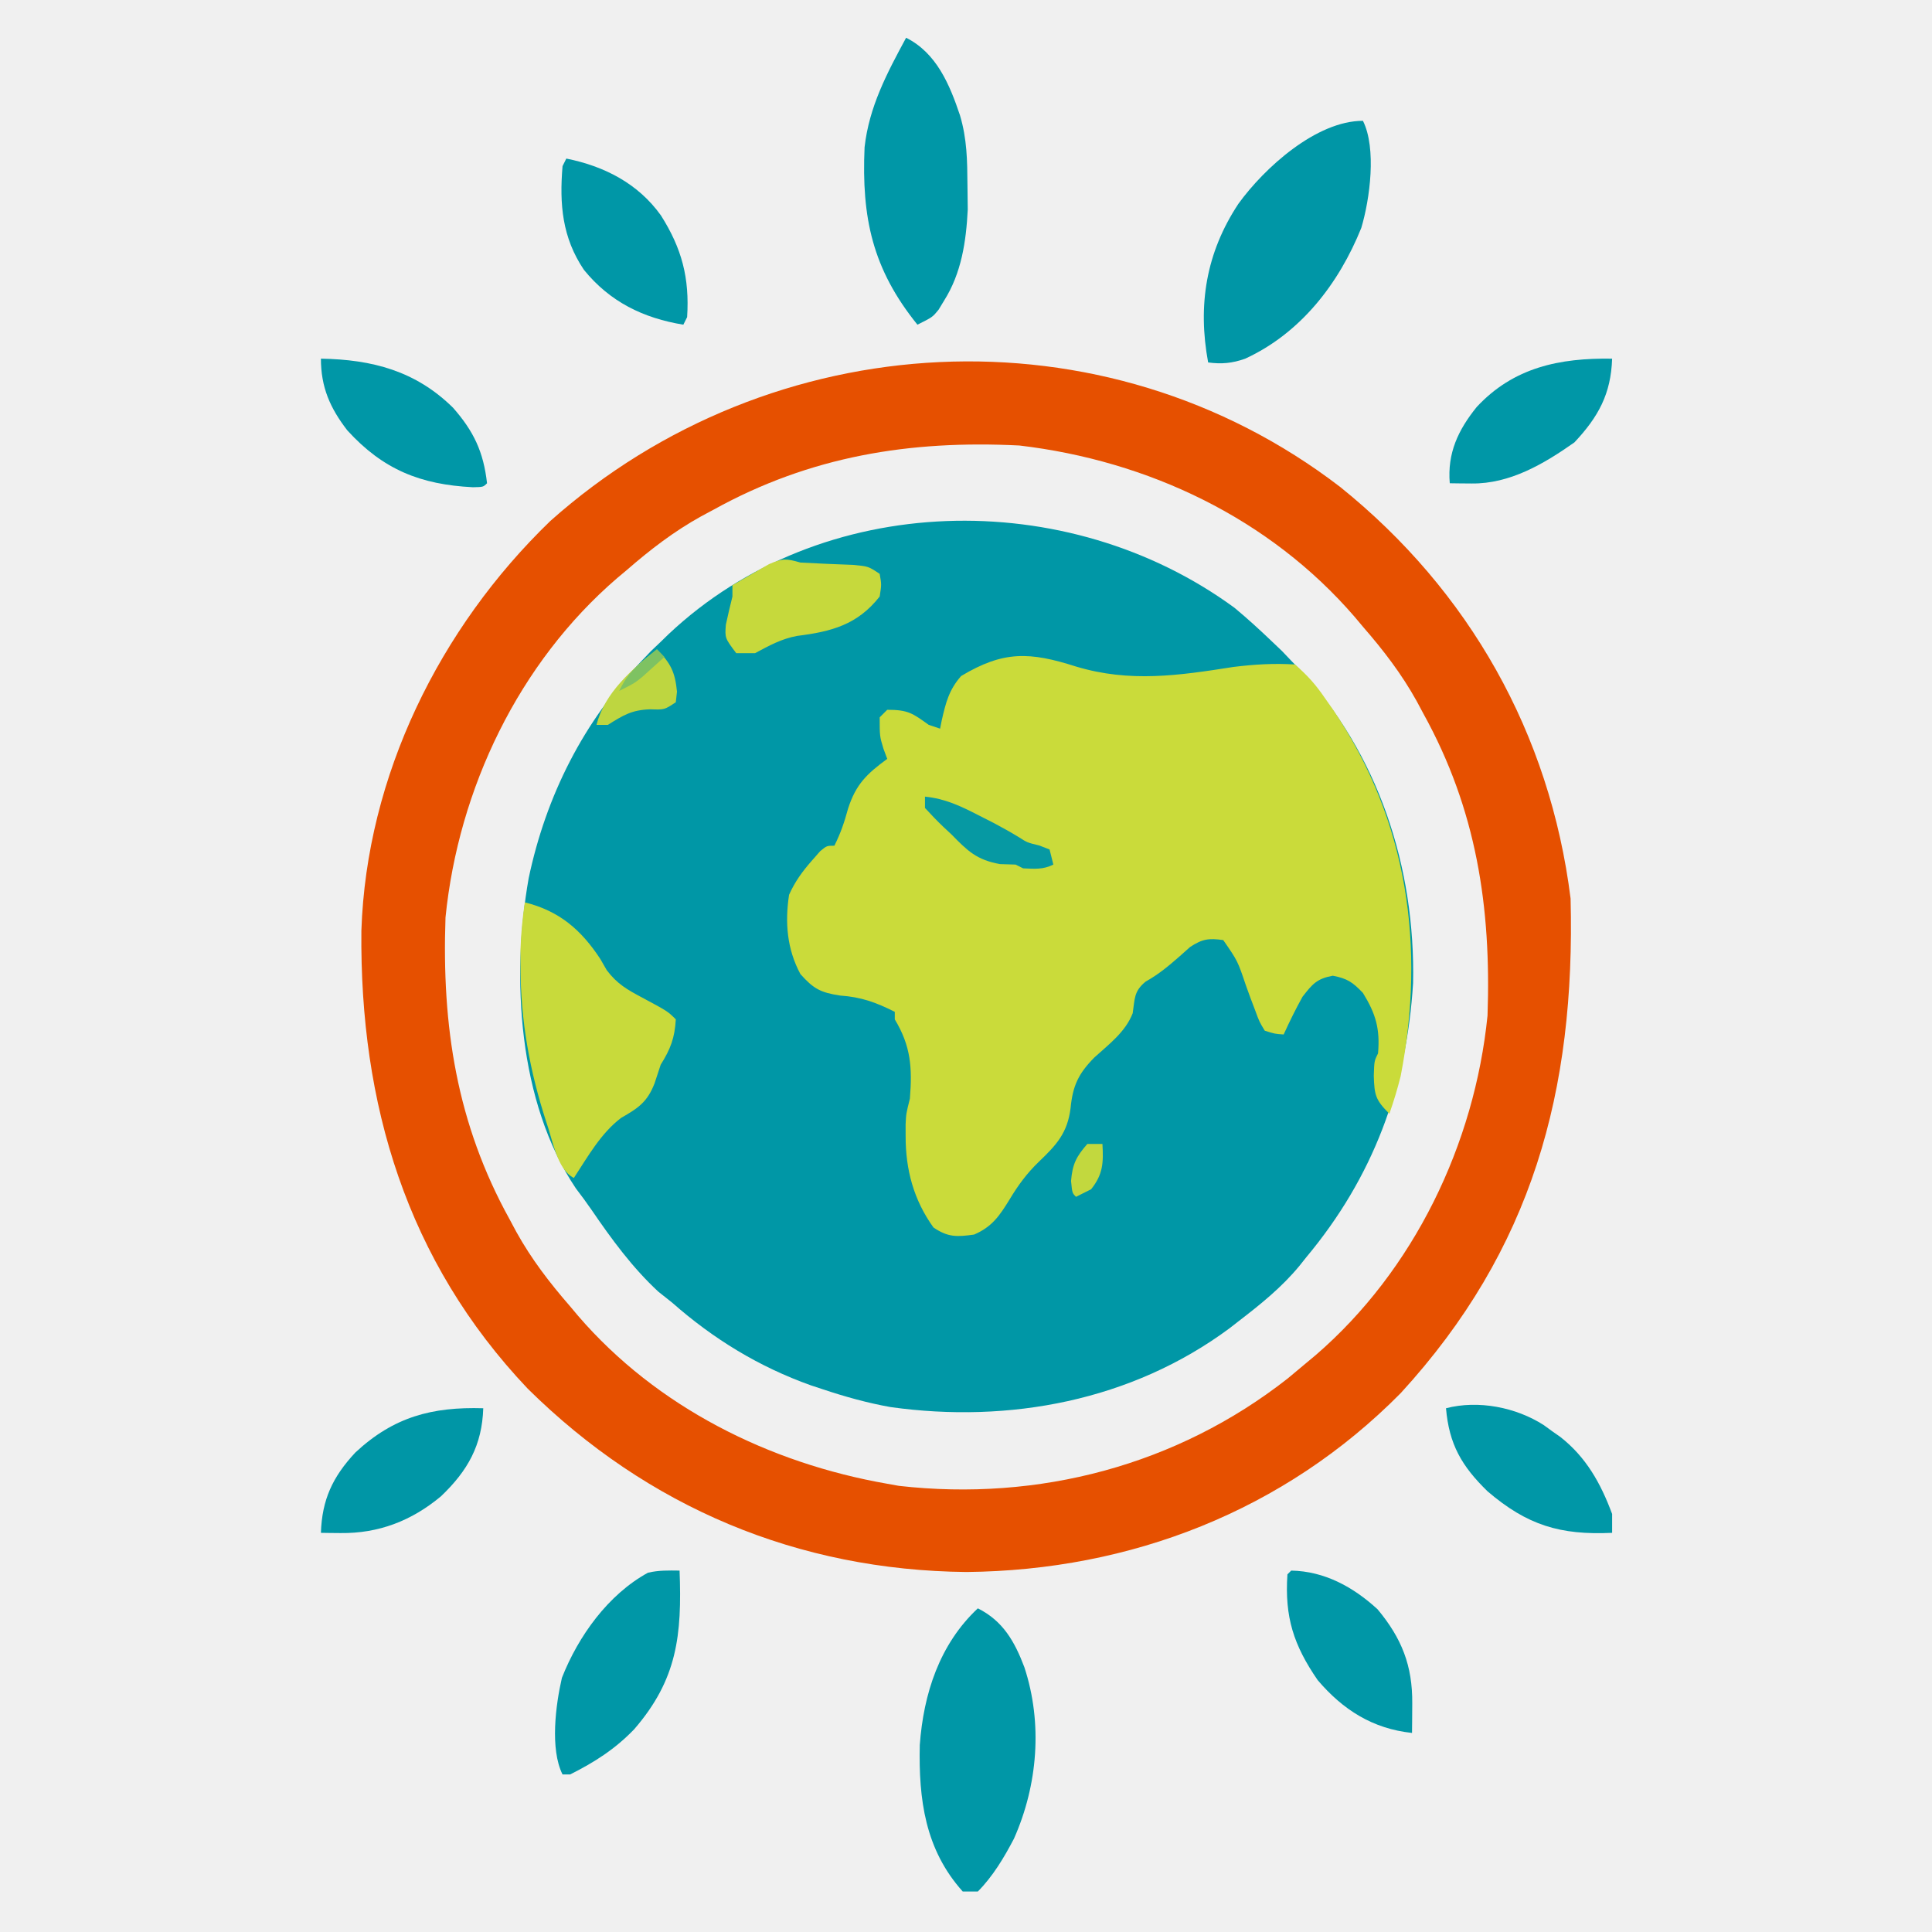
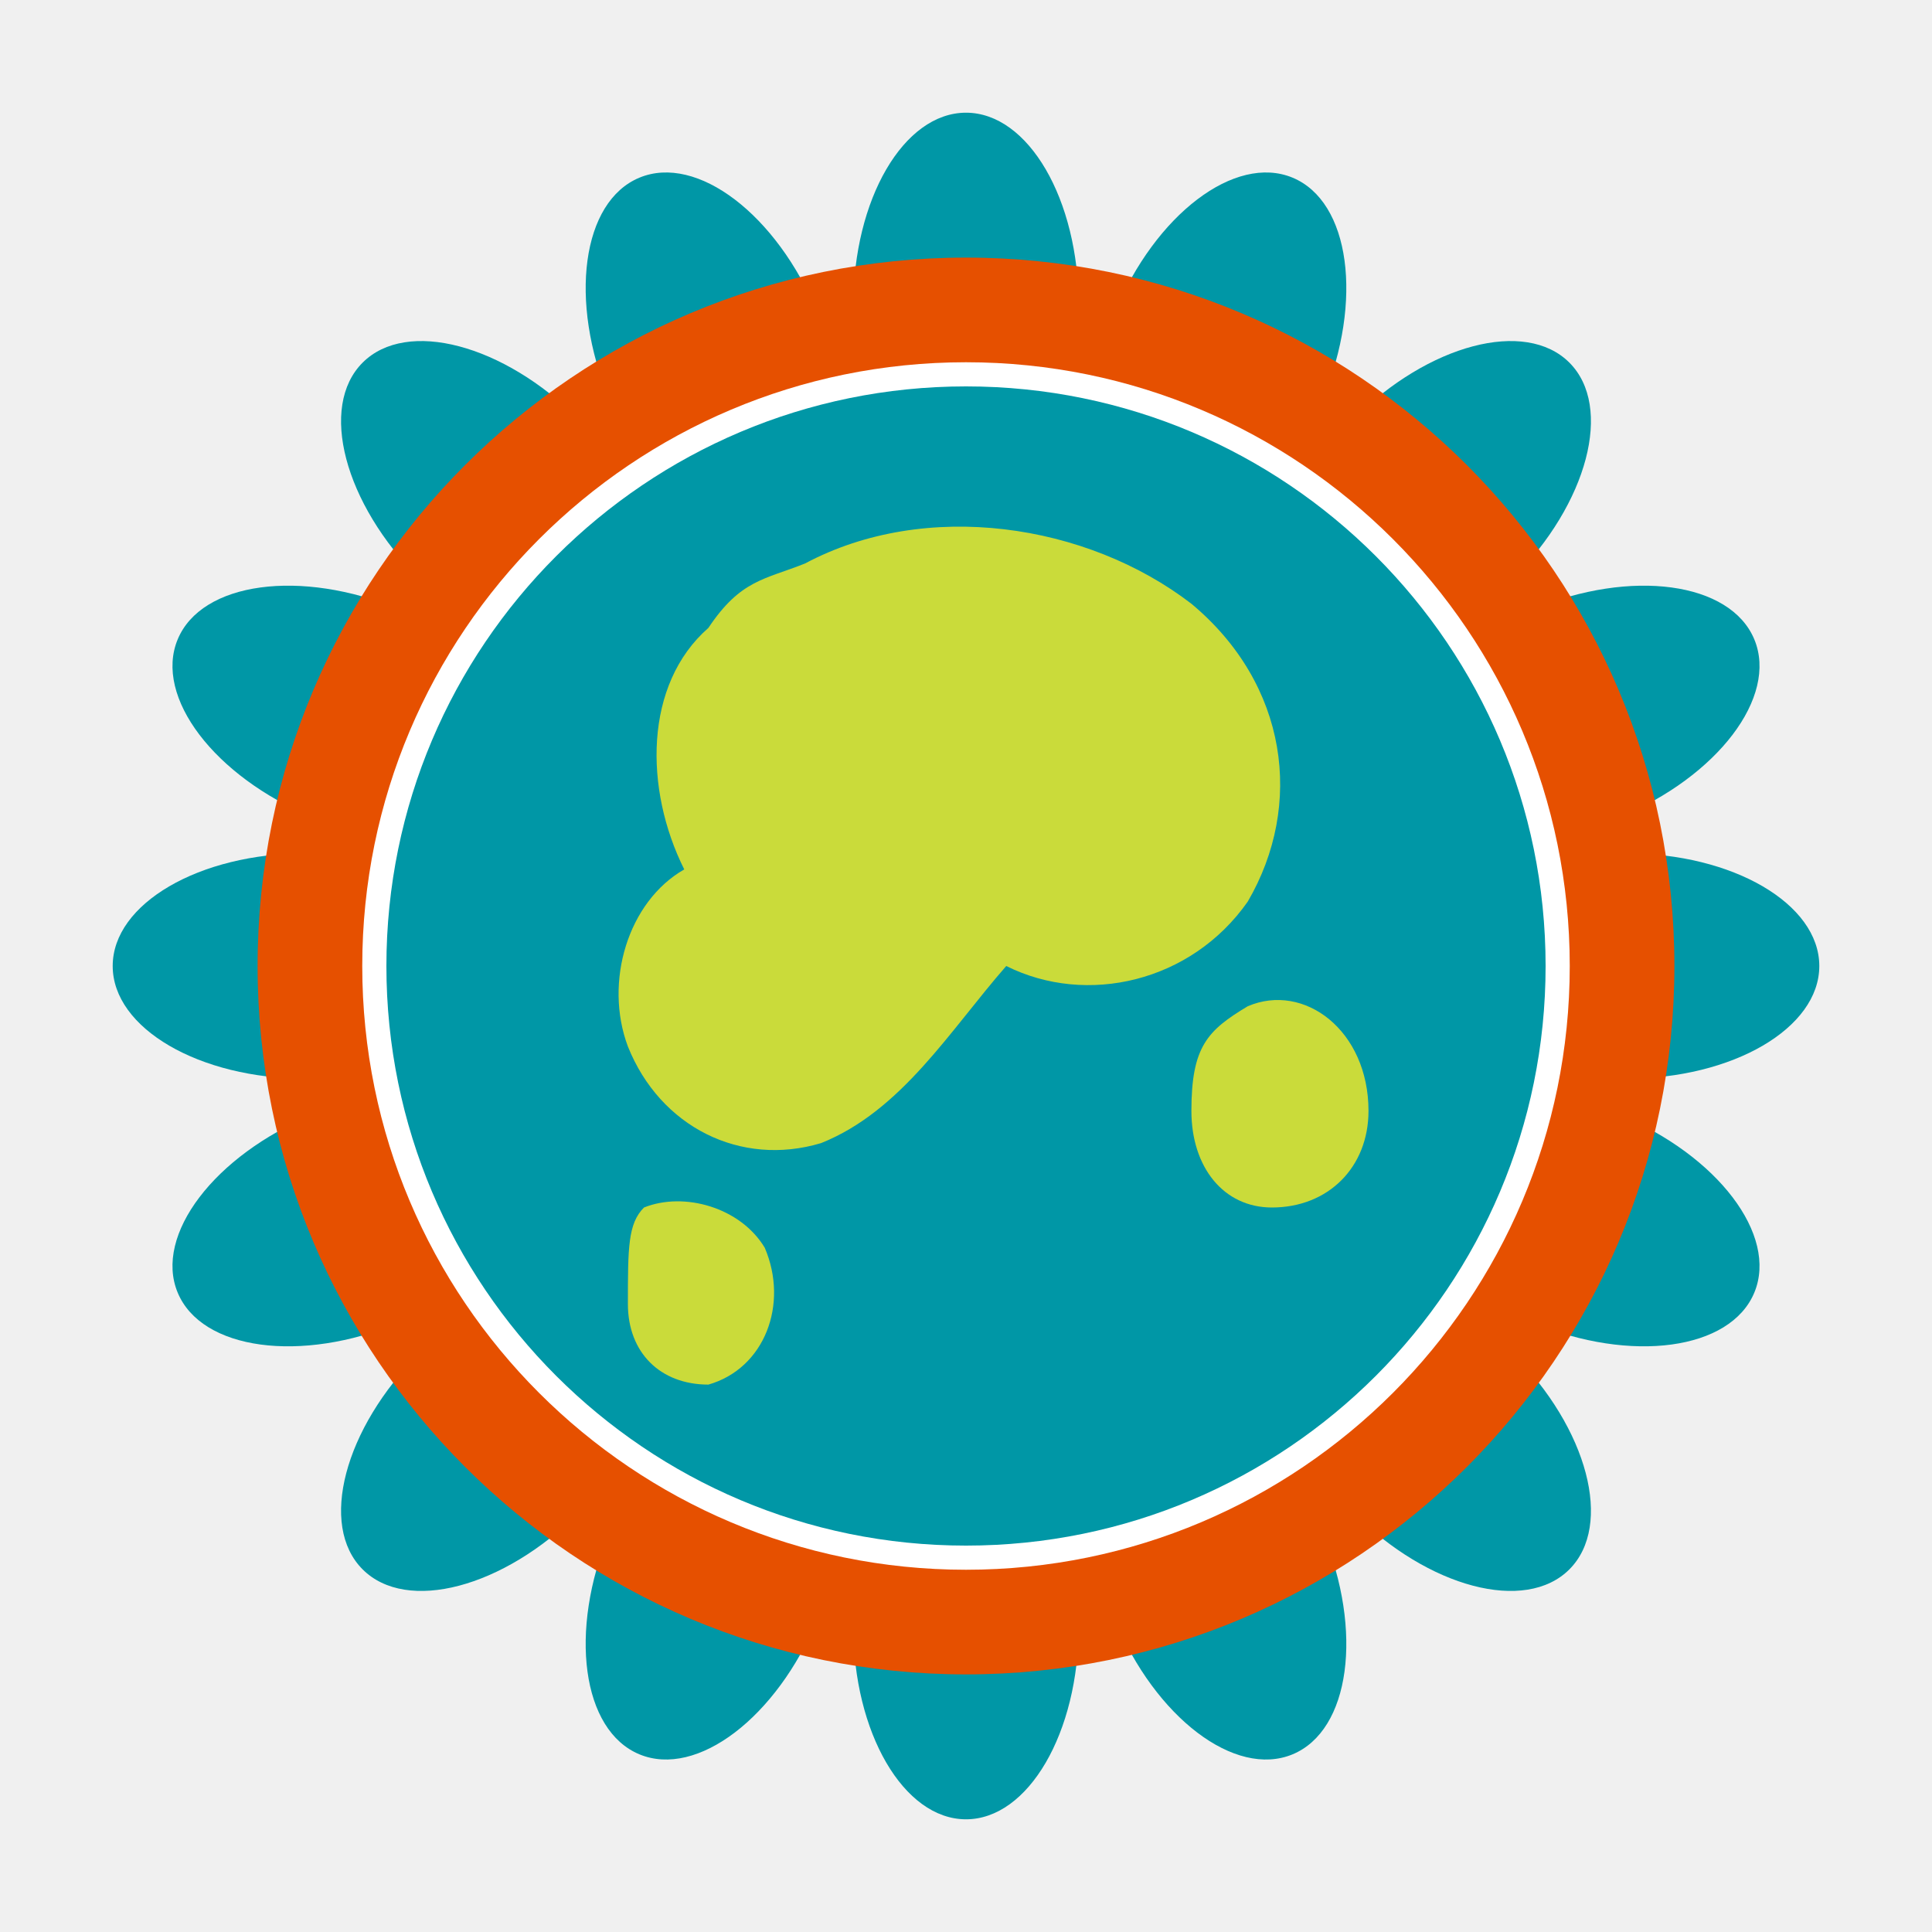
<svg xmlns="http://www.w3.org/2000/svg" viewBox="0 0 24 24">
-   <g transform="translate(0 0) scale(0.0469)">
-     <path d="M0 0 C3.458 2.877 6.755 5.886 10 9 C10.846 9.804 11.691 10.609 12.562 11.438 C13.769 12.706 13.769 12.706 15 14 C15.654 14.67 16.307 15.341 16.98 16.031 C38.109 38.433 47.922 68.881 47.281 99.402 C45.6 126.889 36.679 150.826 19 172 C18.406 172.746 17.811 173.493 17.199 174.262 C12.485 179.989 6.863 184.492 1 189 C-0.172 189.913 -0.172 189.913 -1.367 190.844 C-27.257 210.022 -59.662 216.089 -91.121 211.691 C-97.249 210.599 -103.099 208.965 -109 207 C-110.056 206.652 -111.111 206.304 -112.199 205.945 C-125.975 201.031 -138.063 193.646 -149 184 C-150.196 183.051 -151.393 182.102 -152.625 181.125 C-159.503 174.757 -165.025 167.205 -170.297 159.484 C-171.634 157.534 -173.044 155.633 -174.48 153.754 C-189.802 130.926 -191.605 97.847 -186.969 71.598 C-182.369 49.768 -172.448 30.096 -157 14 C-155.793 12.732 -155.793 12.732 -154.562 11.438 C-153.717 10.633 -152.871 9.829 -152 9 C-151.33 8.346 -150.659 7.693 -149.969 7.02 C-109.47 -31.178 -44.277 -32.456 0 0 Z " fill="#0097A6" transform="translate(327,161)" />
-     <path d="M0 0 C34.151 27.495 55.536 65.285 61 109 C62.29 159.97 50.846 202.006 16 240 C-14.813 271.193 -55.547 286.946 -99 287.375 C-143.679 286.934 -183.387 270.265 -215.207 238.832 C-247.323 204.984 -259.734 163.367 -259.281 117.5 C-257.926 76.543 -238.613 37.355 -209.262 9.016 C-150.678 -43.194 -62.623 -48.069 0 0 Z M-166 6 C-167.079 6.577 -168.158 7.155 -169.27 7.75 C-176.52 11.771 -182.756 16.567 -189 22 C-190.232 23.031 -190.232 23.031 -191.488 24.082 C-217.61 46.538 -233.56 79.901 -237 114 C-238.001 142.769 -234.062 168.594 -220 194 C-219.423 195.079 -218.845 196.158 -218.25 197.27 C-214.229 204.519 -209.433 210.756 -204 217 C-203.301 217.833 -202.603 218.665 -201.883 219.523 C-181.033 243.734 -151.204 258.558 -120 264 C-118.476 264.275 -118.476 264.275 -116.922 264.555 C-79.904 268.758 -43.274 259.139 -13.938 236.125 C-12.283 234.76 -10.637 233.385 -9 232 C-7.782 230.985 -7.782 230.985 -6.539 229.949 C19.519 207.467 35.564 174.06 39 140 C40.001 111.231 36.062 85.406 22 60 C21.134 58.382 21.134 58.382 20.25 56.73 C16.229 49.481 11.433 43.244 6 37 C5.301 36.167 4.603 35.335 3.883 34.477 C-18.72 8.231 -50.925 -6.984 -85 -11 C-114.046 -12.451 -140.385 -8.178 -166 6 Z " fill="#E65000" transform="translate(355,129)" />
-     <path d="M0 0 C14.222 4.266 27.118 2.374 41.613 0.094 C47.165 -0.591 52.352 -0.914 57.938 -0.562 C61.38 2.463 63.412 4.74 65.938 8.438 C67.067 10.05 67.067 10.05 68.219 11.695 C87.817 40.897 92.557 74.207 85.938 108.438 C85.085 111.864 84.105 115.102 82.938 118.438 C79.259 114.759 78.971 113.531 78.812 108.375 C78.938 104.438 78.938 104.438 79.938 102.438 C80.497 95.949 79.351 91.973 75.938 86.438 C73.243 83.601 71.776 82.595 67.938 81.875 C63.733 82.663 62.569 84.063 59.938 87.438 C58.121 90.706 56.489 94.036 54.938 97.438 C52.598 97.277 52.598 97.277 49.938 96.438 C48.496 94.066 48.496 94.066 47.375 91 C46.965 89.921 46.555 88.842 46.133 87.73 C45.738 86.644 45.344 85.557 44.938 84.438 C42.751 77.944 42.751 77.944 38.938 72.438 C35.11 71.9 33.416 72.123 30.156 74.266 C29.259 75.065 28.362 75.864 27.438 76.688 C24.433 79.32 21.87 81.476 18.375 83.438 C15.235 86.014 15.536 87.949 14.957 91.801 C13.027 96.792 8.674 100.013 4.785 103.543 C0.58 107.818 -0.921 110.983 -1.5 116.938 C-2.326 123.547 -5.225 126.673 -9.875 131.125 C-13.096 134.227 -15.386 137.355 -17.688 141.188 C-20.312 145.46 -22.309 148.4 -27.062 150.438 C-31.62 151.069 -33.974 151.18 -37.812 148.562 C-43.042 141.299 -45.21 133.252 -45.188 124.375 C-45.191 122.842 -45.191 122.842 -45.195 121.277 C-45.062 118.438 -45.062 118.438 -44.062 114.438 C-43.401 106.244 -43.798 100.501 -48.062 93.438 C-48.062 92.778 -48.062 92.118 -48.062 91.438 C-53.079 88.929 -56.928 87.516 -62.562 87.125 C-67.76 86.331 -69.585 85.329 -73.062 81.438 C-76.61 74.815 -77.187 67.794 -76.062 60.438 C-74.517 56.985 -72.552 54.269 -70.062 51.438 C-68.949 50.169 -68.949 50.169 -67.812 48.875 C-66.062 47.438 -66.062 47.438 -64.062 47.438 C-62.366 44.044 -61.43 41.239 -60.438 37.625 C-58.367 31.17 -55.47 28.403 -50.062 24.438 C-50.392 23.551 -50.722 22.664 -51.062 21.75 C-52.062 18.438 -52.062 18.438 -52.062 13.438 C-51.403 12.777 -50.742 12.117 -50.062 11.438 C-44.533 11.438 -43.375 12.344 -39.062 15.438 C-38.072 15.768 -37.083 16.098 -36.062 16.438 C-35.916 15.701 -35.769 14.965 -35.617 14.207 C-34.535 9.499 -33.717 6.187 -30.5 2.5 C-19.243 -4.254 -12.315 -3.933 0 0 Z " fill="#CADB3A" transform="translate(285.0625,176.5625)" />
-     <path d="M0 0 C3.643 7.286 1.851 20.718 -0.438 28.375 C-6.405 43.199 -16.56 56.284 -31.215 63.016 C-34.598 64.211 -37.444 64.485 -41 64 C-43.812 48.804 -41.552 34.945 -33 22 C-26.118 12.462 -12.35 0 0 0 Z " fill="#0096A6" transform="translate(361,32)" />
-     <path d="M0 0 C9.149 2.287 14.918 7.257 20 15 C20.851 16.477 20.851 16.477 21.719 17.984 C24.464 21.613 27.121 23.127 31.125 25.25 C37.865 28.865 37.865 28.865 40 31 C39.721 35.932 38.583 38.886 36 43 C35.455 44.645 34.913 46.291 34.375 47.938 C32.485 52.828 30.112 54.477 25.527 57.086 C20.127 61.176 16.68 67.391 13 73 C8.515 70.757 7.353 62.807 5.75 58.355 C1.318 44.791 -1.15 31.215 -1.125 16.938 C-1.128 15.441 -1.13 13.944 -1.133 12.402 C-1.006 8.205 -0.594 4.155 0 0 Z " fill="#C8DA3B" transform="translate(139,239)" />
-     <path d="M0 0 C6.663 3.331 9.748 8.793 12.312 15.562 C17.213 30.405 15.888 46.802 9.559 61.02 C6.942 66.024 3.989 70.972 0 75 C-1.32 75 -2.64 75 -4 75 C-13.989 63.872 -15.697 50.594 -15.379 36.203 C-14.39 22.627 -10.157 9.511 0 0 Z " fill="#0097A7" transform="translate(259,426)" />
-     <path d="M0 0 C8.027 4.014 11.52 12.342 14.273 20.555 C16.133 26.814 16.203 32.466 16.25 39 C16.276 41.145 16.302 43.29 16.328 45.5 C15.9 53.981 14.664 62.326 10.062 69.625 C9.579 70.422 9.096 71.218 8.598 72.039 C7 74 7 74 3 76 C-8.923 61.237 -11.819 47.677 -11 29 C-9.808 18.296 -5.069 9.379 0 0 Z " fill="#0097A7" transform="translate(240,10)" />
-     <path d="M0 0 C0.645 17.123 -0.612 28.822 -12 42 C-17.024 47.242 -22.524 50.762 -29 54 C-29.66 54 -30.32 54 -31 54 C-34.361 47.279 -32.814 35.509 -31.164 28.395 C-26.818 17.355 -18.924 6.339 -8.375 0.562 C-5.534 -0.11 -2.911 -0.036 0 0 Z " fill="#0097A7" transform="translate(180,416)" />
-     <path d="M0 0 C10.057 2.011 19.027 6.61 25.062 15.062 C30.621 23.838 32.655 31.646 32 42 C31.505 42.99 31.505 42.99 31 44 C20.356 42.255 11.545 37.951 4.66 29.469 C-1.099 20.905 -1.841 12.131 -1 2 C-0.67 1.34 -0.34 0.68 0 0 Z " fill="#0097A7" transform="translate(150,42)" />
-     <path d="M0 0 C0.687 0.501 1.374 1.003 2.082 1.52 C2.841 2.052 3.601 2.584 4.383 3.133 C11.224 8.502 15.074 15.424 18.082 23.52 C18.082 25.17 18.082 26.82 18.082 28.52 C4.361 29.156 -4.386 26.536 -14.918 17.52 C-21.769 10.843 -25.094 5.081 -25.918 -4.48 C-17.369 -6.698 -7.384 -4.754 0 0 Z " fill="#0097A7" transform="translate(408.918,377.4805)" />
-     <path d="M0 0 C-0.301 9.32 -3.639 15.429 -10 22.188 C-18.141 27.911 -27.085 33.171 -37.188 33.062 C-38.818 33.049 -38.818 33.049 -40.48 33.035 C-41.312 33.024 -42.143 33.012 -43 33 C-43.679 25.02 -40.773 18.88 -35.875 12.812 C-26.094 2.274 -13.875 -0.213 0 0 Z " fill="#0097A7" transform="translate(427,95)" />
-     <path d="M0 0 C8.836 0.164 16.453 4.346 22.875 10.25 C29.295 17.954 32.142 25.199 32.062 35.188 C32.053 36.645 32.044 38.103 32.035 39.605 C32.024 40.726 32.012 41.846 32 43 C21.589 41.892 13.706 36.889 7 29 C0.628 19.723 -1.756 12.307 -1 1 C-0.67 0.67 -0.34 0.34 0 0 Z " fill="#0097A7" transform="translate(342,416)" />
-     <path d="M0 0 C13.606 0.221 25.095 3.247 35 13 C40.5 19.258 43.067 24.72 44 33 C43 34 43 34 40.262 34.055 C26.364 33.356 16.463 29.384 7 19 C2.406 13.054 0 7.531 0 0 Z " fill="#0097A7" transform="translate(85,95)" />
-     <path d="M0 0 C-0.317 9.818 -4.106 16.549 -11.188 23.312 C-18.968 29.816 -27.707 33.184 -37.812 33.062 C-38.788 33.053 -39.764 33.044 -40.77 33.035 C-41.874 33.018 -41.874 33.018 -43 33 C-42.717 24.215 -39.895 18.175 -33.883 11.73 C-23.733 2.266 -13.542 -0.4 0 0 Z " fill="#0096A6" transform="translate(128,373)" />
-     <path d="M0 0 C4.647 0.265 9.294 0.444 13.945 0.621 C18 1 18 1 21 3 C21.5 5.812 21.5 5.812 21 9 C15.101 16.508 8.198 18.288 -0.84 19.43 C-4.997 20.18 -8.299 22.017 -12 24 C-13.65 24 -15.3 24 -17 24 C-20 20 -20 20 -19.75 16.5 C-19.212 13.99 -18.623 11.491 -18 9 C-18 8.01 -18 7.02 -18 6 C-15.948 4.795 -13.883 3.612 -11.812 2.438 C-10.664 1.776 -9.515 1.115 -8.332 0.434 C-4.599 -1.173 -3.776 -1.06 0 0 Z " fill="#C6D93C" transform="translate(212,149)" />
-     <path d="M0 0 C5.324 0.55 9.324 2.441 14.062 4.875 C15.435 5.574 16.808 6.272 18.223 6.992 C20.443 8.172 22.645 9.392 24.793 10.699 C27.075 12.168 27.075 12.168 30.25 12.938 C31.157 13.288 32.065 13.639 33 14 C33.495 15.98 33.495 15.98 34 18 C31.261 19.37 29.029 19.126 26 19 C25.34 18.67 24.68 18.34 24 18 C22.639 17.959 21.277 17.918 19.875 17.875 C13.683 16.764 11.269 14.373 7 10 C6.322 9.368 5.644 8.737 4.945 8.086 C3.226 6.463 1.604 4.738 0 3 C0 2.01 0 1.02 0 0 Z " fill="#0699A3" transform="translate(245,211)" />
-     <path d="M0 0 C3.667 3.667 4.809 6.054 5.312 11.188 C5.209 12.116 5.106 13.044 5 14 C2 16 2 16 -1.75 15.875 C-6.647 16.019 -8.912 17.435 -13 20 C-13.99 20 -14.98 20 -16 20 C-13.888 11.551 -6.655 5.269 0 0 Z " fill="#BED640" transform="translate(174,172)" />
-     <path d="M0 0 C1.32 0 2.64 0 4 0 C4.293 4.973 4.165 8.044 1 12 C-0.98 12.99 -0.98 12.99 -3 14 C-4 13 -4 13 -4.312 9.812 C-3.948 5.36 -2.93 3.337 0 0 Z " fill="#C2D83E" transform="translate(288,303)" />
-     <path d="M0 0 C0.66 0.66 1.32 1.32 2 2 C0.755 3.13 -0.496 4.254 -1.75 5.375 C-2.446 6.001 -3.142 6.628 -3.859 7.273 C-6 9 -6 9 -10 11 C-8.121 7.242 -6.975 5.85 -3.875 3.25 C-3.151 2.636 -2.426 2.023 -1.68 1.391 C-0.848 0.702 -0.848 0.702 0 0 Z " fill="#7EC262" transform="translate(174,172)" />
-   </g>
+   <ellipse cx="12" cy="3.8" rx="1.4" ry="2.4" fill="#0097A6" transform="rotate(0,12,12)" />
+   <ellipse cx="12" cy="3.8" rx="1.4" ry="2.4" fill="#0097A6" transform="rotate(22.5,12,12)" />
+   <ellipse cx="12" cy="3.8" rx="1.4" ry="2.4" fill="#0097A6" transform="rotate(45,12,12)" />
+   <ellipse cx="12" cy="3.8" rx="1.4" ry="2.4" fill="#0097A6" transform="rotate(67.5,12,12)" />
+   <ellipse cx="12" cy="3.8" rx="1.4" ry="2.4" fill="#0097A6" transform="rotate(90,12,12)" />
+   <ellipse cx="12" cy="3.8" rx="1.4" ry="2.4" fill="#0097A6" transform="rotate(112.5,12,12)" />
+   <ellipse cx="12" cy="3.8" rx="1.4" ry="2.4" fill="#0097A6" transform="rotate(135,12,12)" />
+   <ellipse cx="12" cy="3.8" rx="1.4" ry="2.4" fill="#0097A6" transform="rotate(157.5,12,12)" />
+   <ellipse cx="12" cy="3.8" rx="1.4" ry="2.4" fill="#0097A6" transform="rotate(180,12,12)" />
+   <ellipse cx="12" cy="3.8" rx="1.4" ry="2.4" fill="#0097A6" transform="rotate(202.5,12,12)" />
+   <ellipse cx="12" cy="3.8" rx="1.4" ry="2.4" fill="#0097A6" transform="rotate(225,12,12)" />
+   <ellipse cx="12" cy="3.8" rx="1.4" ry="2.4" fill="#0097A6" transform="rotate(247.5,12,12)" />
+   <ellipse cx="12" cy="3.8" rx="1.4" ry="2.4" fill="#0097A6" transform="rotate(270,12,12)" />
+   <ellipse cx="12" cy="3.8" rx="1.4" ry="2.4" fill="#0097A6" transform="rotate(292.5,12,12)" />
+   <ellipse cx="12" cy="3.8" rx="1.4" ry="2.4" fill="#0097A6" transform="rotate(315,12,12)" />
+   <ellipse cx="12" cy="3.8" rx="1.4" ry="2.4" fill="#0097A6" transform="rotate(337.5,12,12)" />
+   <circle cx="12" cy="12" r="8.8" fill="#E65000" />
+   <circle cx="12" cy="12" r="7.5" fill="#FFFFFF" />
+   <circle cx="12" cy="12" r="7.2" fill="#0097A6" />
+   <path fill="#CADB3A" d="M 10.0 7.0 C 11.5 6.2 13.5 6.5 14.8 7.5 C 16.0 8.5 16.2 10.0 15.5 11.2 C 14.8 12.2 13.5 12.5 12.5 12.0 C 11.8 12.8 11.2 13.8 10.2 14.2 C 9.2 14.5 8.2 14.0 7.8 13.0 C 7.5 12.2 7.8 11.2 8.5 10.8 C 8.0 9.8 8.0 8.5 8.8 7.8 C 9.2 7.2 9.5 7.2 10.0 7.0 Z" />
+   <path fill="#CADB3A" d="M 15.5 12.5 C 16.2 12.2 17.0 12.8 17.0 13.8 C 17.0 14.5 16.5 15.0 15.8 15.0 C 15.2 15.0 14.8 14.5 14.8 13.8 C 14.8 13.0 15.0 12.8 15.5 12.5 Z" />
+   <path fill="#CADB3A" d="M 8.0 15.0 C 8.5 14.8 9.2 15.0 9.5 15.5 C 9.8 16.2 9.5 17.0 8.8 17.2 C 8.2 17.2 7.8 16.8 7.8 16.2 C 7.8 15.5 7.8 15.2 8.0 15.0 Z" />
</svg>
